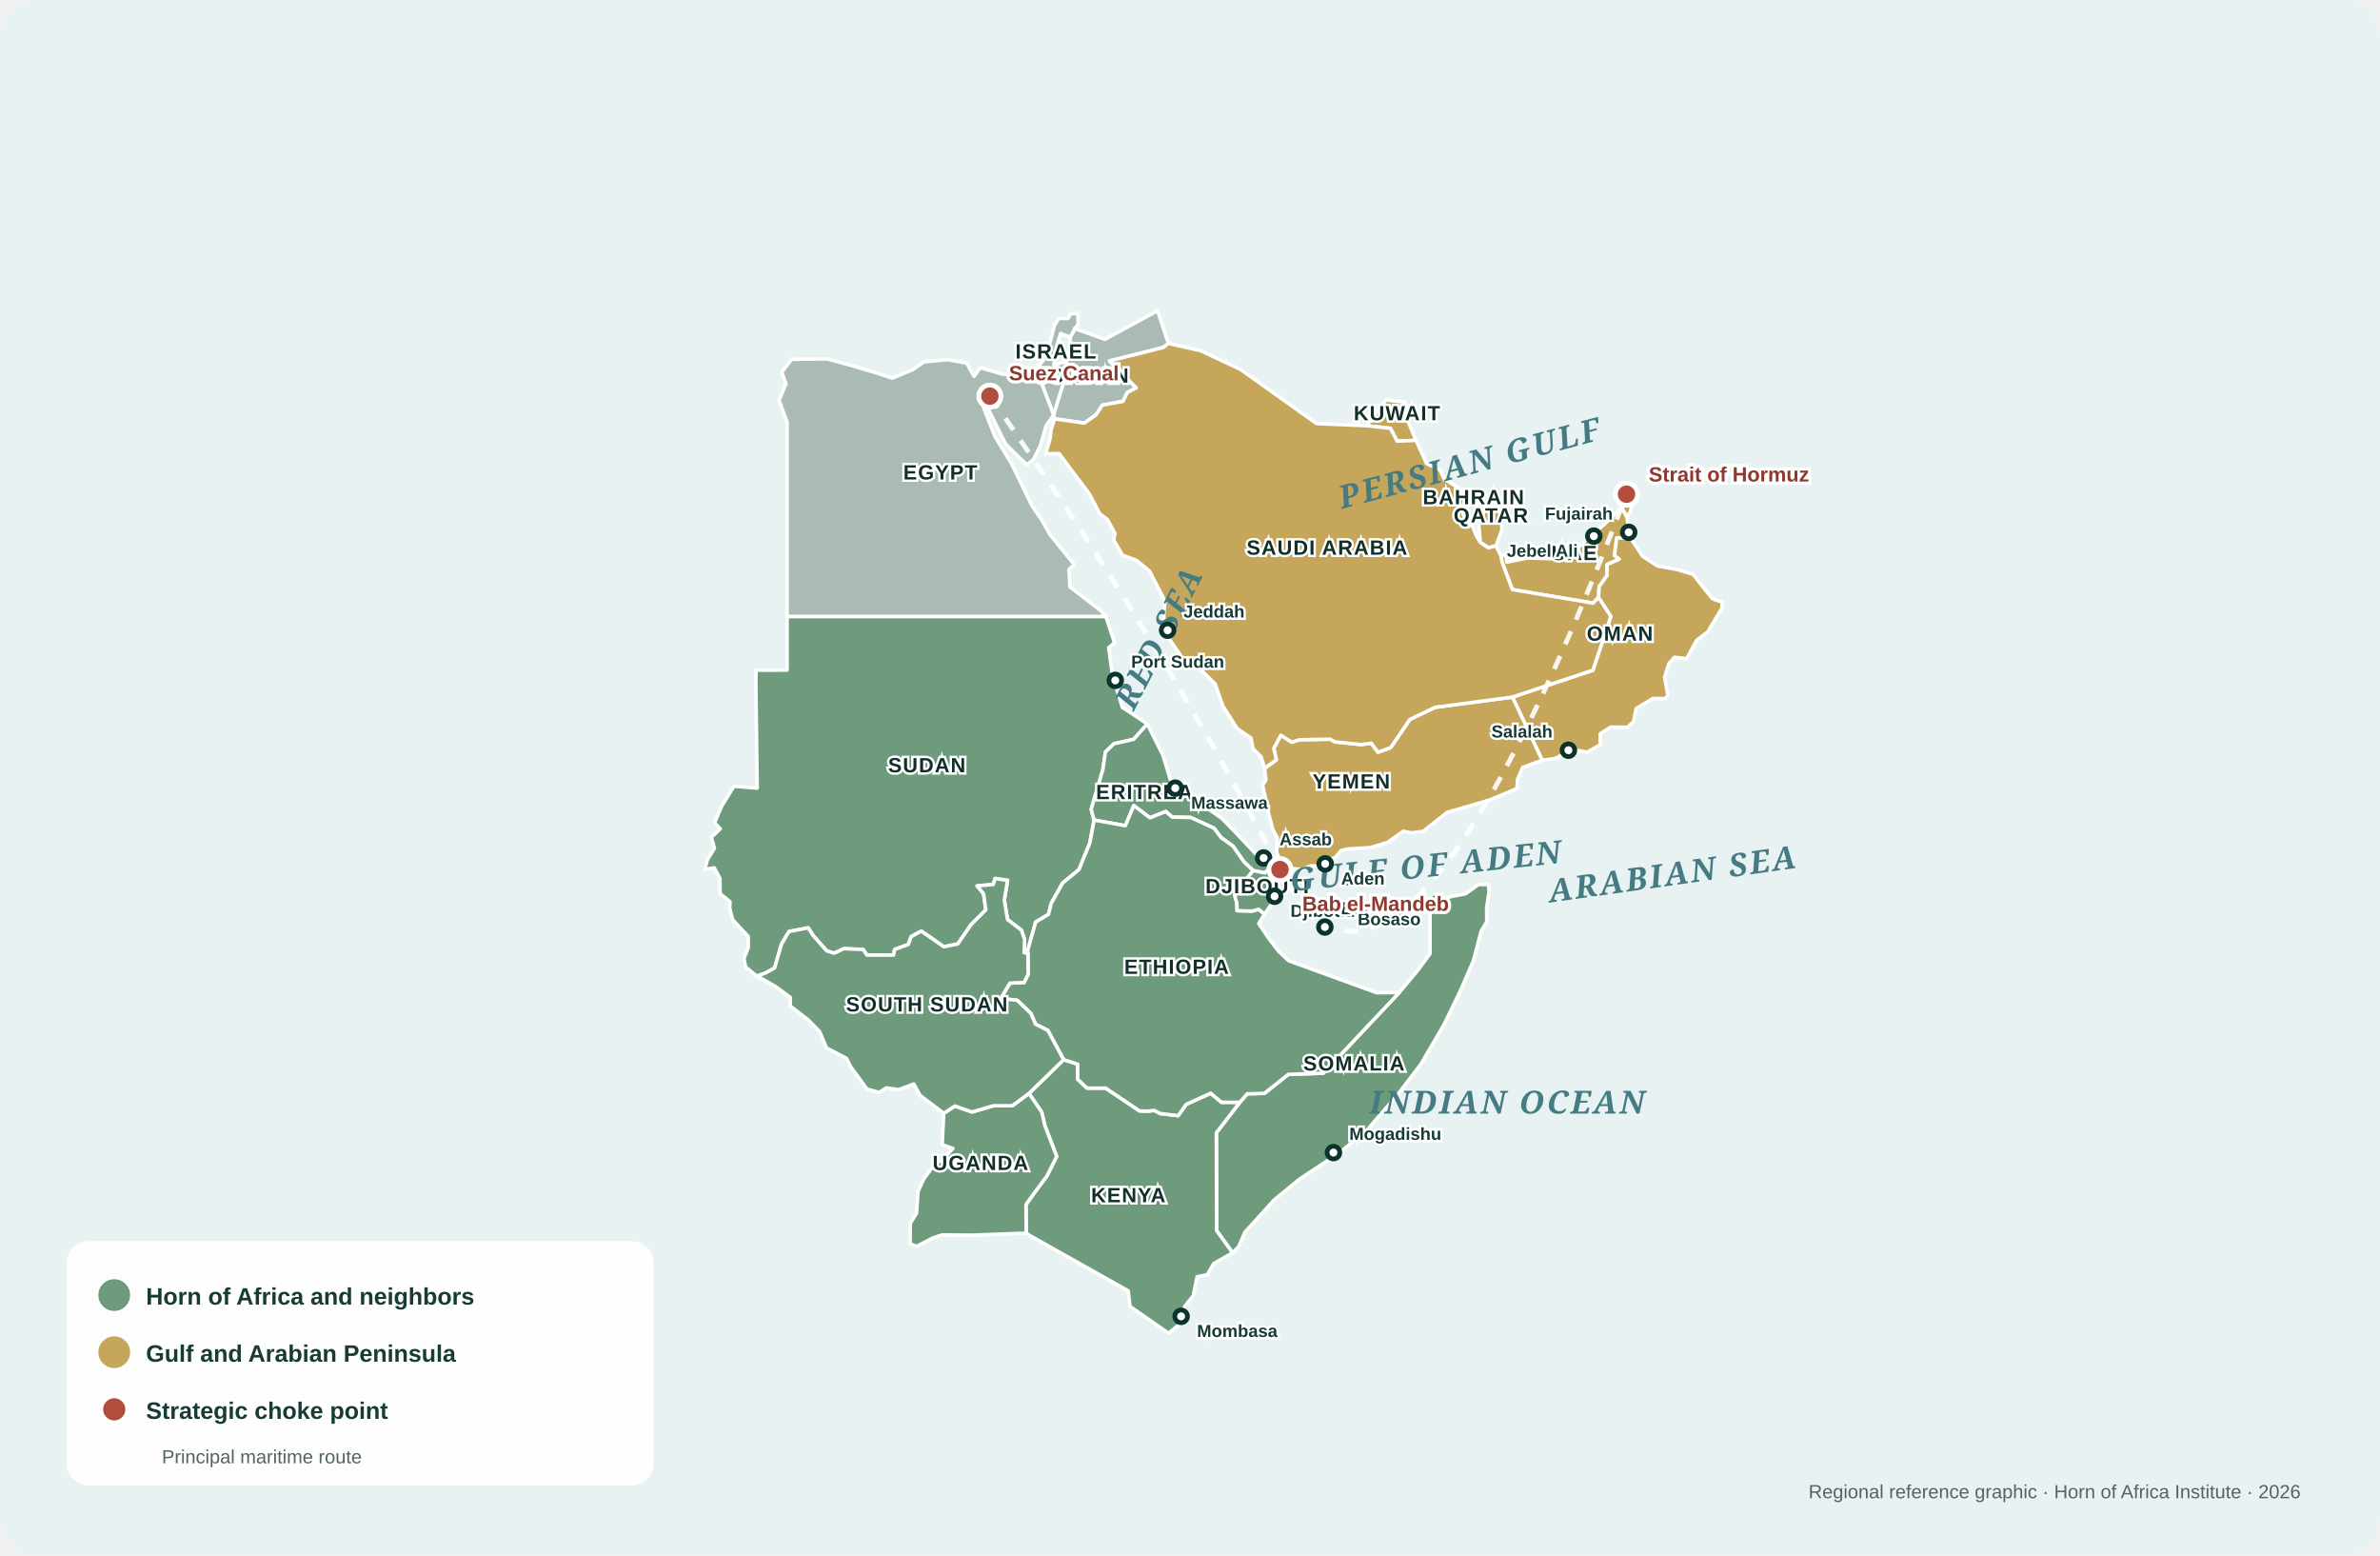
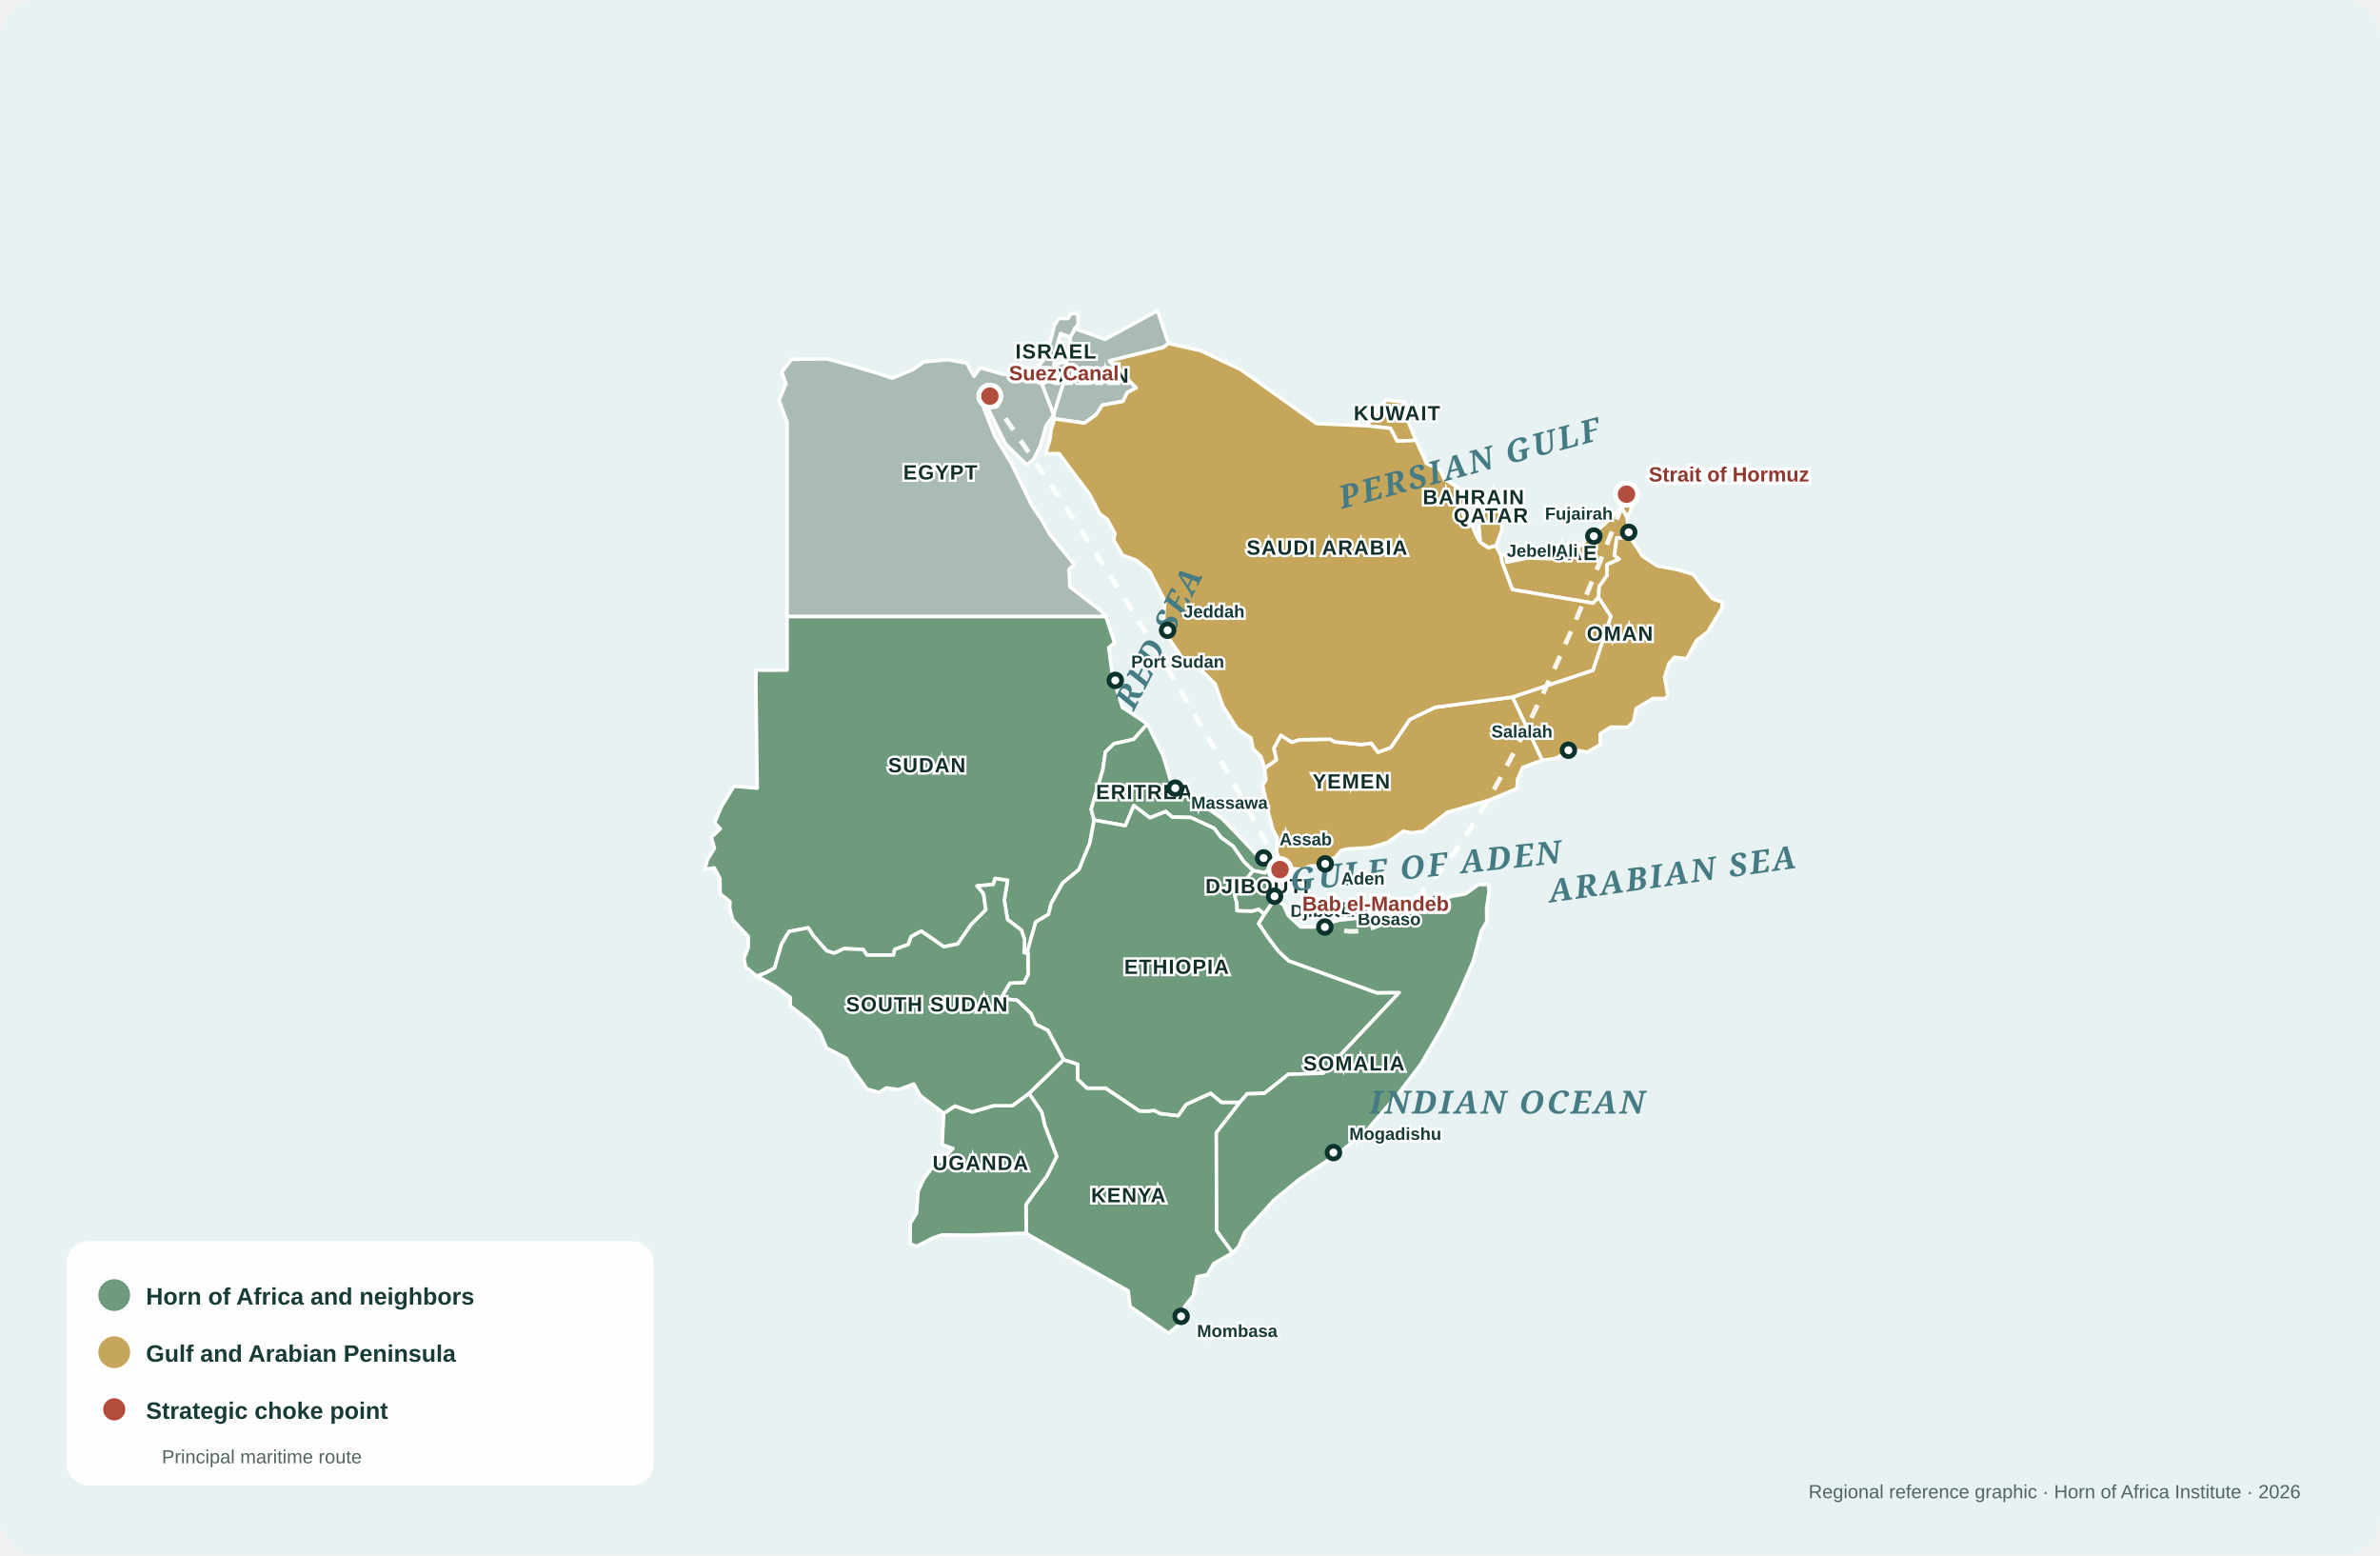
<svg xmlns="http://www.w3.org/2000/svg" viewBox="0 0 1500 980" role="img" aria-labelledby="title desc">
  <style>
  .ocean{fill:#e8f2f2}.country{stroke:#fff;stroke-width:2.2;stroke-linejoin:round}.horn{fill:#6f9b7d}.gulf{fill:#c5a65a}.partner{fill:#aabbb4}.country-label{font:700 13px Arial,sans-serif;fill:#132f2a;text-anchor:middle;letter-spacing:.05em;paint-order:stroke;stroke:#fff;stroke-width:3px}.sea-label{font:italic 700 20px Georgia,serif;fill:#457b82;text-anchor:middle;letter-spacing:.08em}.port circle{fill:#fff;stroke:#0b332d;stroke-width:3}.port text{font:600 11px Arial,sans-serif;fill:#173b35;paint-order:stroke;stroke:#fff;stroke-width:3px}.route{fill:none;stroke:#fff;stroke-width:3;stroke-dasharray:9 8;opacity:.9}.choke{fill:#b34d3d;stroke:#fff;stroke-width:3}.choke-label{font:700 13px Arial,sans-serif;fill:#8e382e;paint-order:stroke;stroke:#fff;stroke-width:4px}.legend{font:600 15px Arial,sans-serif;fill:#173b35}.small{font:12px Arial,sans-serif;fill:#52645f}
</style>
  <rect class="ocean" width="1500" height="980" rx="24" />
-   <path class="country horn" d="M776.847,789.377L766.791,775.393L766.608,713.729L781.418,694.53L786.05,689.2L796.899,688.885L811.953,676.936L834.016,676.191L881.86,625.387L893.684,611.26L901.302,600.859L901.302,592.033L901.302,574.955L901.363,567.963L901.485,567.705L906.909,567.362L914.711,564.84L923.67,563.149L931.715,557.361L938.114,557.304L938.48,561.974L936.956,571.832L937.017,580.715L933.422,586.847L928.668,605.157L920.501,624.04L910.018,645.674L895.512,670.489L881.068,689.43L861.138,712.525L844.194,726.251L818.901,743.042L803.116,755.937L784.588,776.425L780.687,785.365Z" />
  <path class="country horn" d="M736.5,840.038L712.182,823.132L711.024,813.303L649.65,778.832L646.785,776.969L646.603,759.003L651.478,752.154L659.828,740.95L665.984,728.6L658.487,709.173L656.537,700.691L648.492,688.914L658.914,678.828L670.372,667.652L679.209,670.489L679.209,680.002L684.999,685.561L696.762,685.561L718.216,699.946L723.518,700.118L727.48,699.659L731.259,701.608L742.534,702.955L747.532,695.877L763.012,688.799L769.838,694.53L781.418,694.53L766.608,713.729L766.791,775.393L776.847,789.377L764.963,796.139L760.818,803.188L754.48,804.449L752.042,816.369L746.617,823.189L743.326,834.45Z" />
  <path class="country horn" d="M488.749,621.547L475.828,614.154L469.977,609.283L468.88,604.011L471.622,596.962L471.561,590.056L461.81,579.482L459.92,572.233L460.103,568.135L453.887,563.149L453.704,553.321L450.169,546.788L444.196,547.762L445.902,541.544L450.291,534.495L448.34,527.474L453.947,522.288L450.413,518.334L454.862,507.875L462.602,495.41L477.229,496.585L476.376,429.39L476.559,422.284L496.062,422.226L496.062,388.414L564.141,388.414L629.781,388.414L696.945,388.414L702.43,405.034L698.713,408.1L701.151,425.522L707.367,445.752L713.828,449.907L723.092,456.182L714.498,465.839L702.065,468.618L696.701,473.805L695.056,485.066L687.742,509.938L689.571,516.7L686.828,531.257L680.002,547.934L669.763,556.33L662.51,569.253L660.803,576.158L652.758,580.915L647.761,598.624L648.004,613.839L647.822,600.658L645.445,600.314L645.749,591.89L643.738,586.073L635.023,579.396L632.95,567.19L635.023,554.696L627.16,553.521L626.002,557.304L615.824,558.163L619.908,563.121L621.309,573.293L612.045,582.577L603.635,594.784L594.858,596.532L580.657,586.646L574.258,590.142L572.49,595.07L563.775,598.28L563.226,601.776L546.344,601.776L544.028,598.28L531.838,597.707L525.744,600.601L521.051,599.139L512.335,589.282L509.41,584.612L497.22,586.933L492.588,594.784L488.2,609.913L482.41,613.094L477.229,614.957Z" />
  <path class="country partner" d="M677.564,207.117L674.577,212.447L668.483,210.097L664.948,221.387L669.153,223.278L664.826,225.599L664.094,230.069L672.079,227.777L672.505,234.368L664.034,261.417L662.388,257.033L652.941,232.333L657.817,226.774L656.659,225.8L661.169,217.891L664.582,205.111L667.02,200.842L667.508,200.67L673.176,200.699L674.699,197.718L679.27,197.489L679.514,204.424L677.198,207.003Z" />
  <path class="country partner" d="M674.577,212.447L677.564,207.117L696.397,213.822L729.552,195.77L736.378,216.401L733.148,218.951L699.261,227.433L716.144,244.368L710.536,247.262L707.733,252.907L694.812,255.257L690.789,261.36L683.476,266.575L664.582,263.882L664.034,261.417L672.505,234.368L672.079,227.777L674.577,222.82Z" />
  <path class="country gulf" d="M946.038,350.418L949.024,349.587L949.695,354.229L962.92,351.564L976.938,351.994L987.177,352.51L998.757,341.048L1011.373,330.188L1022.1,319.758L1025.269,325.546L1027.585,338.899L1018.931,338.985L1017.529,349.988L1020.576,352.338L1012.897,355.691L1012.836,362.596L1007.899,369.617L1007.473,376.437L1004.06,380.018L953.169,371.479L946.708,354.315Z" />
  <path class="country gulf" d="M932.995,341.793L931.898,329.472L936.469,320.589L941.101,318.755L946.22,324.056L946.525,333.971L942.807,343.942L938.114,345.146Z" />
  <path class="country gulf" d="M885.029,253.394L888.564,260.873L887.04,264.741L892.465,277.493L880.519,277.951L876.314,269.871L861.199,268.237L873.632,251.99Z" />
  <path class="country gulf" d="M1007.473,376.437L1007.899,369.617L1012.836,362.596L1012.897,355.691L1020.576,352.338L1017.529,349.988L1018.931,338.985L1027.585,338.899L1035.204,350.476L1044.651,356.608L1057.023,358.843L1067.079,361.909L1074.698,371.623L1079.269,377.239L1085.364,379.388L1085.303,383.17L1079.147,393.257L1076.465,398.013L1069.334,403.429L1062.996,415.006L1055.317,414.117L1051.782,418.158L1049.1,426.754L1051.172,438.072L1049.587,440.136L1041.786,440.078L1031.181,446.411L1029.536,454.663L1025.696,458.245L1015.152,458.102L1008.509,462.371L1008.57,469.191L1000.403,473.919L991.078,472.315L979.742,478.017L971.94,478.991L966.394,467.157L953.169,439.219L1003.938,422.284L1015.213,388.414ZM1025.269,325.546L1022.1,319.758L1026.976,313.998L1029.109,315.46L1027.524,322.452Z" />
  <path class="country horn" d="M689.571,516.7L687.742,509.938L695.056,485.066L696.701,473.805L702.065,468.618L714.498,465.839L723.092,456.182L732.904,475.782L737.597,491.312L746.861,499.565L769.96,515.554L779.346,525.182L788.549,534.953L793.852,540.77L802.141,545.871L797.082,549.997L789.829,548.536L784.039,543.062L777.091,533.148L769.534,527.704L765.206,521.858L750.457,515.067L738.816,514.866L734.733,511.313L724.798,515.296L714.559,507.617L709.257,520.254Z" />
  <path class="country gulf" d="M953.169,439.219L966.394,467.157L971.94,478.991L959.69,483.518L956.399,491.055L956.033,496.814L939.151,503.949L912.09,511.858L896.914,523.807L889.478,524.752L884.42,523.749L874.485,530.77L863.698,534.036L849.497,534.896L845.23,535.87L841.513,540.34L837.064,541.572L834.443,545.871L826.093,545.498L820.669,547.79L808.967,546.931L804.578,537.045L805.066,527.79L802.262,522.804L798.971,510.282L794.096,503.319L797.509,502.488L795.741,494.751L797.813,491.484L797.082,484.12L804.457,478.704L802.75,471.57L807.26,463.26L814.208,467.644L818.779,466.125L838.343,465.724L841.391,467.415L857.786,469.134L864.246,468.274L868.512,473.919L876.436,471.082L888.564,453.317L904.35,445.695Z" />
  <path class="country gulf" d="M664.582,263.882L683.476,266.575L690.789,261.36L694.812,255.257L707.733,252.907L710.536,247.262L716.144,244.368L699.261,227.433L733.148,218.951L736.378,216.401L756.796,220.986L781.967,232.849L829.75,266.89L861.199,268.237L876.314,269.871L880.519,277.951L892.465,277.493L899.108,292.106L907.458,295.975L910.322,301.906L921.902,309.041L922.878,316.004L921.232,321.649L923.365,327.351L928.241,332.079L930.496,337.638L932.995,341.793L938.114,345.146L942.807,343.942L946.038,350.418L946.708,354.315L953.169,371.479L1004.06,380.018L1007.473,376.437L1015.213,388.414L1003.938,422.284L953.169,439.219L904.35,445.695L888.564,453.317L876.436,471.082L868.512,473.919L864.246,468.274L857.786,469.134L841.391,467.415L838.343,465.724L818.779,466.125L814.208,467.644L807.26,463.26L802.75,471.57L804.457,478.704L797.082,484.12L794.827,476.899L789.768,471.799L788.427,465.036L779.712,458.962L770.692,444.778L765.877,430.966L754.175,419.332L746.617,416.553L735.403,400.42L733.453,388.643L734.184,378.614L724.493,359.846L716.57,353.226L707.428,349.731L701.821,340.017L702.735,336.206L698.042,327.437L693.106,323.655L686.523,311.047L676.162,297.407L667.568,285.774L659.097,285.86L661.778,276.547L662.51,270.644Z" />
  <path class="country partner" d="M696.945,388.414L629.781,388.414L564.141,388.414L496.062,388.414L496.062,326.091L496.062,265.888L491.004,252.248L495.331,241.789L492.71,234.54L498.866,226.43L521.355,226.144L537.689,230.614L554.45,235.628L562.312,238.265L575.355,232.878L582.303,228.035L597.235,226.631L609.303,228.78L613.874,237.176L617.835,231.645L631.366,235.657L644.591,236.603L652.941,232.333L662.388,257.033L664.034,261.417L659.28,268.237L655.623,281.017L651.052,289.843L647.09,292.794L641.422,287.321L633.804,279.785L621.736,255.515L619.968,257.033L626.977,274.914L637.399,291.934L650.198,318.297L656.415,327.495L661.9,337.065L677.076,355.805L673.724,358.757L674.273,369.76L693.959,384.947Z" />
  <path class="country horn" d="M881.86,625.387L834.016,676.191L811.953,676.936L796.899,688.885L786.05,689.2L781.418,694.53L769.838,694.53L763.012,688.799L747.532,695.877L742.534,702.955L731.259,701.608L727.48,699.659L723.518,700.118L718.216,699.946L696.762,685.561L684.999,685.561L679.209,680.002L679.209,670.489L670.372,667.652L660.377,649.227L652.636,645.302L649.711,638.539L641.117,630.287L630.695,629.083L636.485,619.427L645.445,619.026L648.004,613.839L647.761,598.624L652.758,580.915L660.803,576.158L662.51,569.253L669.763,556.33L680.002,547.934L686.828,531.257L689.571,516.7L709.257,520.254L714.559,507.617L724.798,515.296L734.733,511.313L738.816,514.866L750.457,515.067L765.206,521.858L769.534,527.704L777.091,533.148L784.039,543.062L789.829,548.536L783.856,556.014L778.127,563.952L779.468,568.622L779.712,573.78L789.159,574.067L793.242,572.863L797.021,575.901L793.303,581.889L799.581,591.202L805.797,599.369L812.258,605.386L867.659,625.501Z" />
  <path class="country horn" d="M789.829,548.536L797.082,549.997L802.141,545.871L806.163,551.114L805.615,558.135L795.985,562.204L803.238,566.817L797.021,575.901L793.242,572.863L789.159,574.067L779.712,573.78L779.468,568.622L778.127,563.952L783.856,556.014Z" />
  <path class="country horn" d="M646.785,776.969L612.289,778.259L593.761,778.058L587.788,780.093L577.671,785.308L573.587,783.588L573.709,770.808L577.671,764.361L578.585,750.75L582.181,742.899L588.641,734.073L595.163,729.575L600.587,723.557L593.822,721.265L594.797,701.465L601.806,696.851L612.533,700.634L626.185,696.679L638.07,696.708L648.492,688.914L656.537,700.691L658.487,709.173L665.984,728.6L659.828,740.95L651.478,752.154L646.603,759.003Z" />
  <path class="country horn" d="M594.797,701.465L579.926,690.203L575.903,682.982L566.457,686.564L558.655,685.447L554.084,688.283L546.527,686.249L536.227,672.266L533.545,666.907L520.868,660.202L516.602,650.03L509.532,642.723L498.134,633.897L498.013,628.396L488.749,621.547L477.229,614.957L482.41,613.094L488.2,609.913L492.588,594.784L497.22,586.933L509.41,584.612L512.335,589.282L521.051,599.139L525.744,600.601L531.838,597.707L544.028,598.28L546.344,601.776L563.226,601.776L563.775,598.28L572.49,595.07L574.258,590.142L580.657,586.646L594.858,596.532L603.635,594.784L612.045,582.577L621.309,573.293L619.908,563.121L615.824,558.163L626.002,557.304L627.16,553.521L635.023,554.696L632.95,567.19L635.023,579.396L643.738,586.073L645.749,591.89L645.445,600.314L647.822,600.658L648.004,613.839L645.445,619.026L636.485,619.427L630.695,629.083L641.117,630.287L649.711,638.539L652.636,645.302L660.377,649.227L670.372,667.652L658.914,678.828L648.492,688.914L638.07,696.708L626.185,696.679L612.533,700.634L601.806,696.851Z" />
+   <path class="country horn" d="M901.485,567.705L906.909,567.362L914.711,564.84L923.67,563.149L931.715,557.361L938.114,557.304L938.48,561.974L936.956,571.832L937.017,580.715L933.422,586.847L928.668,605.157L920.501,624.04L910.018,645.674L895.512,670.489L881.068,689.43L861.138,712.525L844.194,726.251L818.901,743.042L803.116,755.937L784.588,776.425L780.687,785.365L776.847,789.377L766.791,775.393L766.608,713.729L781.418,694.53L786.05,689.2L796.899,688.885L811.953,676.936L834.016,676.191L881.86,625.387L867.659,625.501L812.258,605.386L805.797,599.369L799.581,591.202L793.303,581.889L797.021,575.901L803.238,566.817L808.784,569.94L812.075,576.961L819.693,584.038L828.104,584.096L844.072,579.769L862.479,577.763L877.411,572.491L885.822,571.373L891.855,568.278Z" />
  <path class="route" d="M 623.874 249.598 Q 733.07 405.352 806.714 547.9 T 1025.108 311.392" />
  <text class="country-label" x="592.6" y="302.1">EGYPT</text>
  <text class="country-label" x="584.1" y="486.6">SUDAN</text>
  <text class="country-label" x="584.1" y="637.3">SOUTH SUDAN</text>
  <text class="country-label" x="721.2" y="503.5">ERITREA</text>
  <text class="country-label" x="792.3" y="562.8">DJIBOUTI</text>
  <text class="country-label" x="741.5" y="613.6">ETHIOPIA</text>
  <text class="country-label" x="853.3" y="674.5">SOMALIA</text>
  <text class="country-label" x="711.1" y="757.5">KENYA</text>
  <text class="country-label" x="617.9" y="737.2">UGANDA</text>
  <text class="country-label" x="836.3" y="349.5">SAUDI ARABIA</text>
  <text class="country-label" x="851.6" y="496.8">YEMEN</text>
  <text class="country-label" x="1020.9" y="403.7">OMAN</text>
  <text class="country-label" x="992.1" y="352.9">UAE</text>
  <text class="country-label" x="939.6" y="329.2">QATAR</text>
  <text class="country-label" x="880.4" y="264.8">KUWAIT</text>
  <text class="country-label" x="928.6" y="317.7">BAHRAIN</text>
  <text class="country-label" x="665.4" y="225.9">ISRAEL</text>
  <text class="country-label" x="682.3" y="241.1">JORDAN</text>
  <text class="sea-label" x="736.456" y="405.352" transform="rotate(-63 736.4562 405.3515)">RED SEA</text>
  <text class="sea-label" x="898.981" y="552.64" transform="rotate(-6 898.9813 552.6399)">GULF OF ADEN</text>
  <text class="sea-label" x="949.77" y="701.621" transform="rotate(0 949.7704 701.6212)">INDIAN OCEAN</text>
  <text class="sea-label" x="1054.734" y="557.719" transform="rotate(-8 1054.734 557.7188)">ARABIAN SEA</text>
  <text class="sea-label" x="927.762" y="298.694" transform="rotate(-15 927.7618 298.6945)">PERSIAN GULF</text>
  <g class="port">
    <circle cx="702.9" cy="428.7" r="4" />
    <text x="712.9" y="420.7" text-anchor="start">Port Sudan</text>
  </g>
  <g class="port">
    <circle cx="740.7" cy="496.6" r="4" />
    <text x="750.7" y="509.6" text-anchor="start">Massawa</text>
  </g>
  <g class="port">
    <circle cx="796.4" cy="540.6" r="4" />
    <text x="806.4" y="532.6" text-anchor="start">Assab</text>
  </g>
  <g class="port">
    <circle cx="803.3" cy="564.7" r="4" />
    <text x="813.3" y="577.7" text-anchor="start">Djibouti</text>
  </g>
  <g class="port">
    <circle cx="835.0" cy="584.1" r="4" />
    <text x="845.0" y="576.1" text-anchor="start">Berbera</text>
  </g>
  <g class="port">
    <circle cx="905.4" cy="569.9" r="4" />
    <text x="895.4" y="582.9" text-anchor="end">Bosaso</text>
  </g>
  <g class="port">
    <circle cx="840.4" cy="726.2" r="4" />
    <text x="850.4" y="718.2" text-anchor="start">Mogadishu</text>
  </g>
  <g class="port">
    <circle cx="744.4" cy="829.4" r="4" />
    <text x="754.4" y="842.4" text-anchor="start">Mombasa</text>
  </g>
  <g class="port">
    <circle cx="735.9" cy="397.1" r="4" />
    <text x="745.9" y="389.1" text-anchor="start">Jeddah</text>
  </g>
  <g class="port">
    <circle cx="835.2" cy="544.3" r="4" />
    <text x="845.2" y="557.3" text-anchor="start">Aden</text>
  </g>
  <g class="port">
    <circle cx="988.5" cy="472.7" r="4" />
    <text x="978.5" y="464.7" text-anchor="end">Salalah</text>
  </g>
  <g class="port">
    <circle cx="1004.5" cy="337.8" r="4" />
    <text x="994.5" y="350.8" text-anchor="end">Jebel Ali</text>
  </g>
  <g class="port">
    <circle cx="1026.5" cy="335.4" r="4" />
    <text x="1016.5" y="327.4" text-anchor="end">Fujairah</text>
  </g>
  <g>
    <circle class="choke" cx="623.874" cy="249.598" r="7" />
    <text class="choke-label" x="635.874" y="239.598">Suez Canal</text>
  </g>
  <g>
    <circle class="choke" cx="806.714" cy="547.9" r="7" />
    <text class="choke-label" x="820.714" y="573.9">Bab el-Mandeb</text>
  </g>
  <g>
    <circle class="choke" cx="1025.108" cy="311.392" r="7" />
    <text class="choke-label" x="1039.108" y="303.392">Strait of Hormuz</text>
  </g>
  <g transform="translate(42 782)">
    <rect width="370" height="154" rx="14" fill="#fff" opacity=".94" />
    <circle cx="30" cy="34" r="10" fill="#6f9b7d" />
    <text class="legend" x="50" y="40">Horn of Africa and neighbors</text>
    <circle cx="30" cy="70" r="10" fill="#c5a65a" />
    <text class="legend" x="50" y="76">Gulf and Arabian Peninsula</text>
    <circle cx="30" cy="106" r="7" fill="#b34d3d" />
    <text class="legend" x="50" y="112">Strategic choke point</text>
    <path d="M20 135h30" class="route" stroke="#457b82" />
    <text class="small" x="60" y="140">Principal maritime route</text>
  </g>
  <text class="small" x="1450" y="944" text-anchor="end">Regional reference graphic · Horn of Africa Institute · 2026</text>
</svg>
